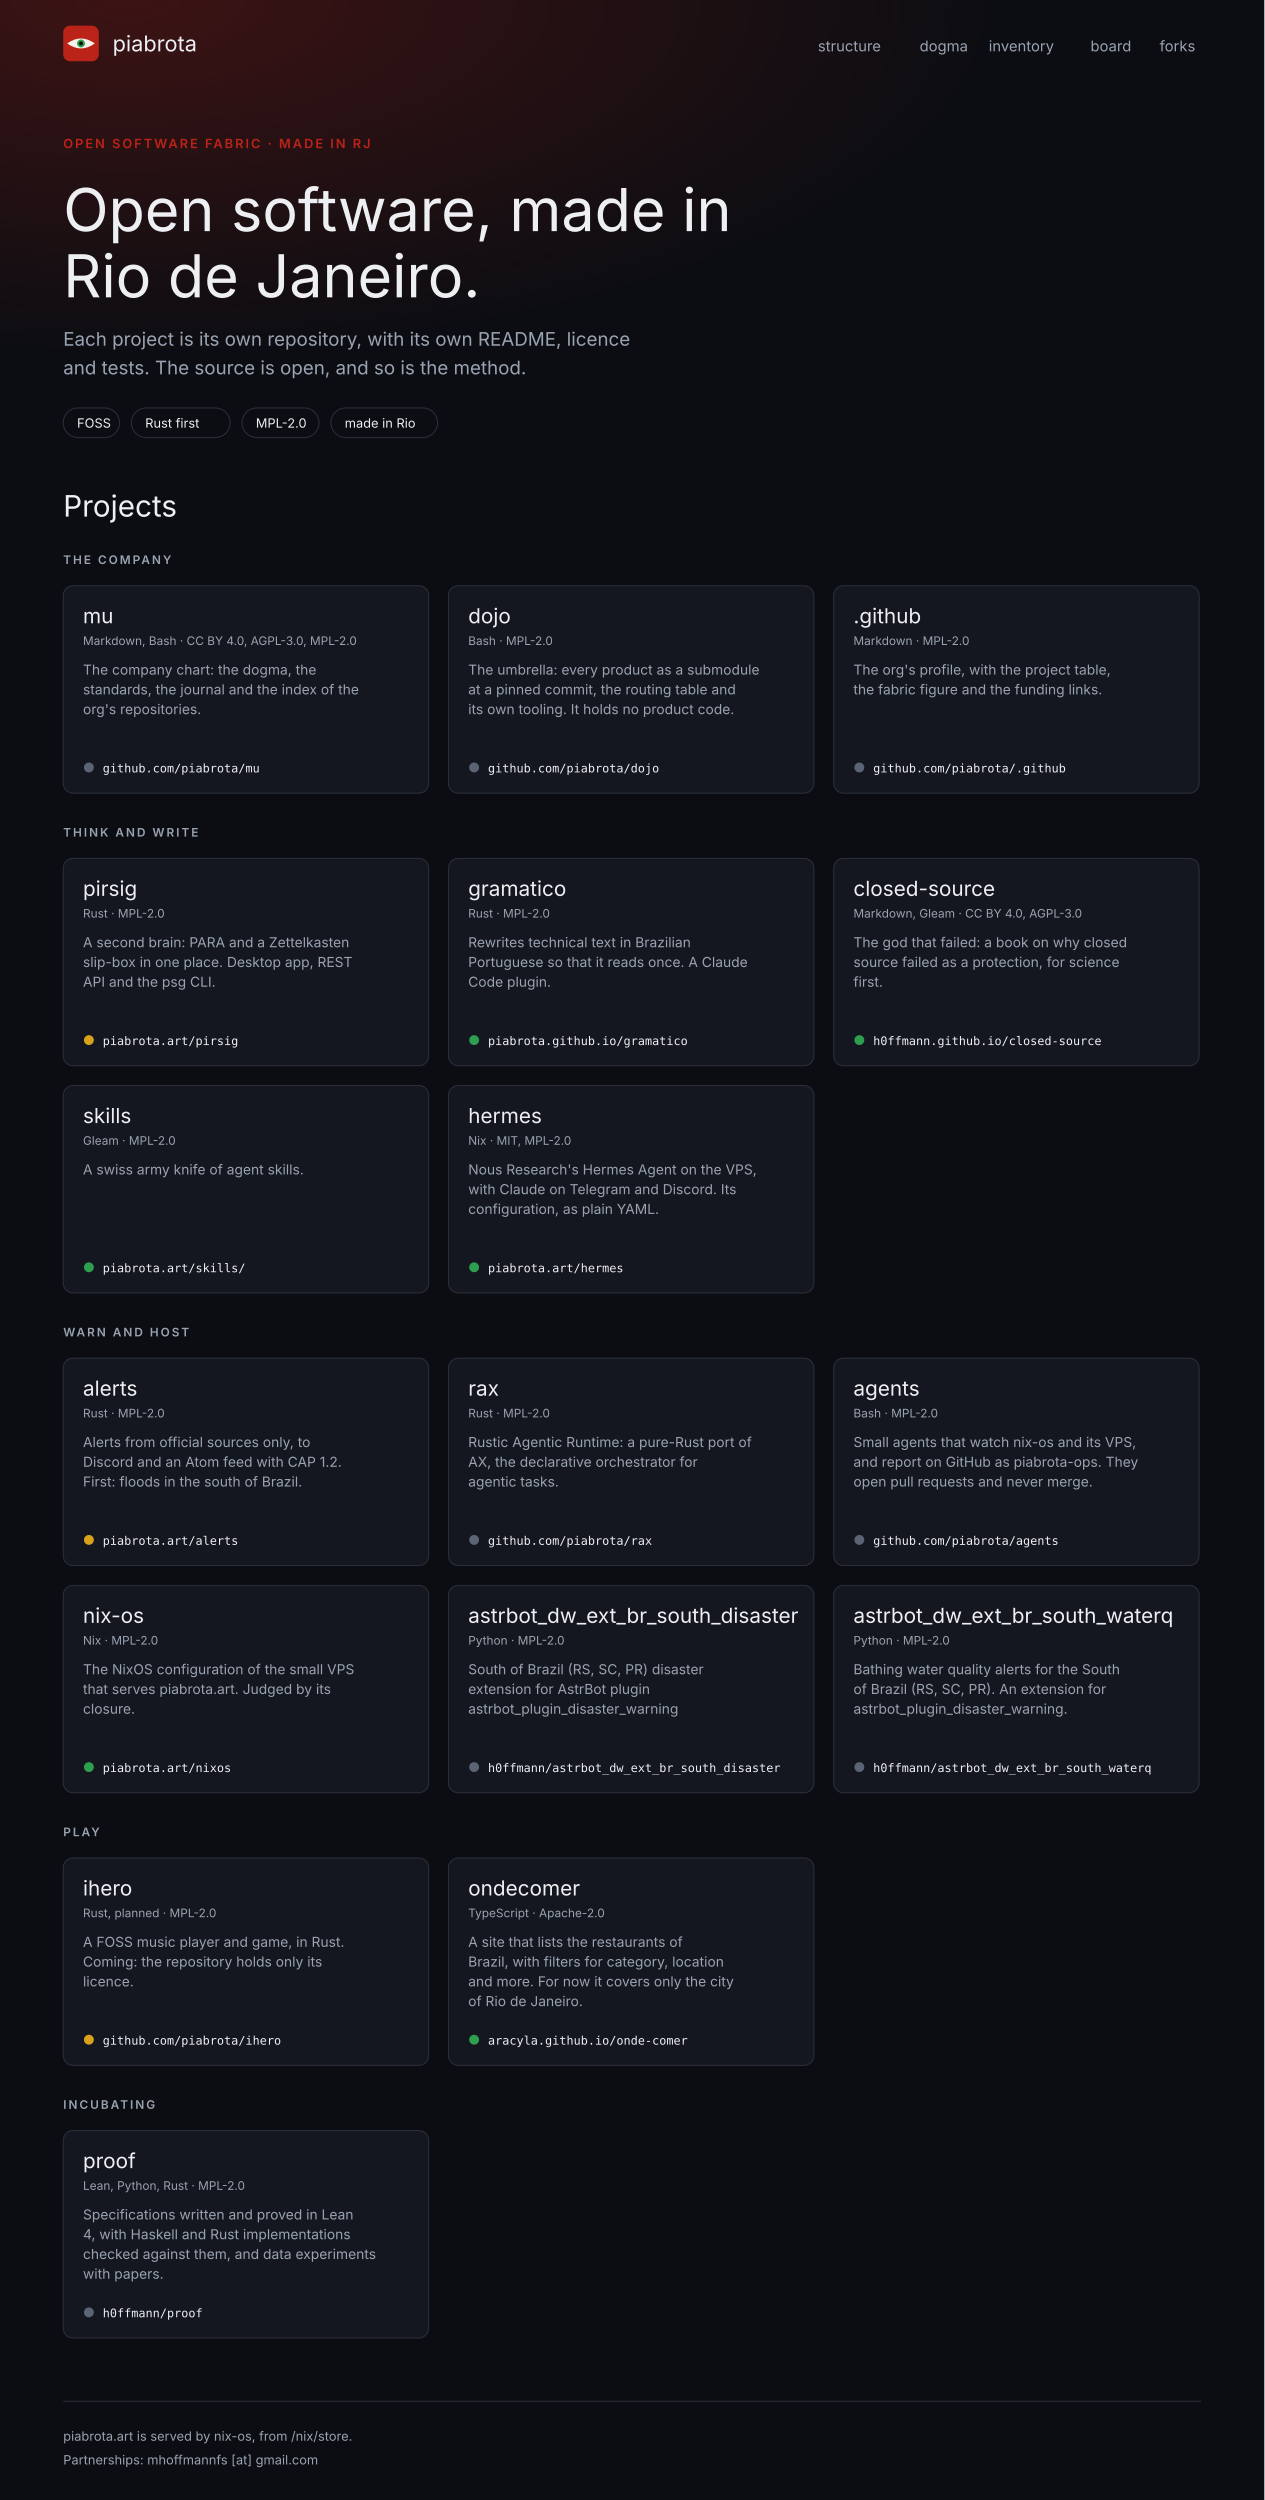
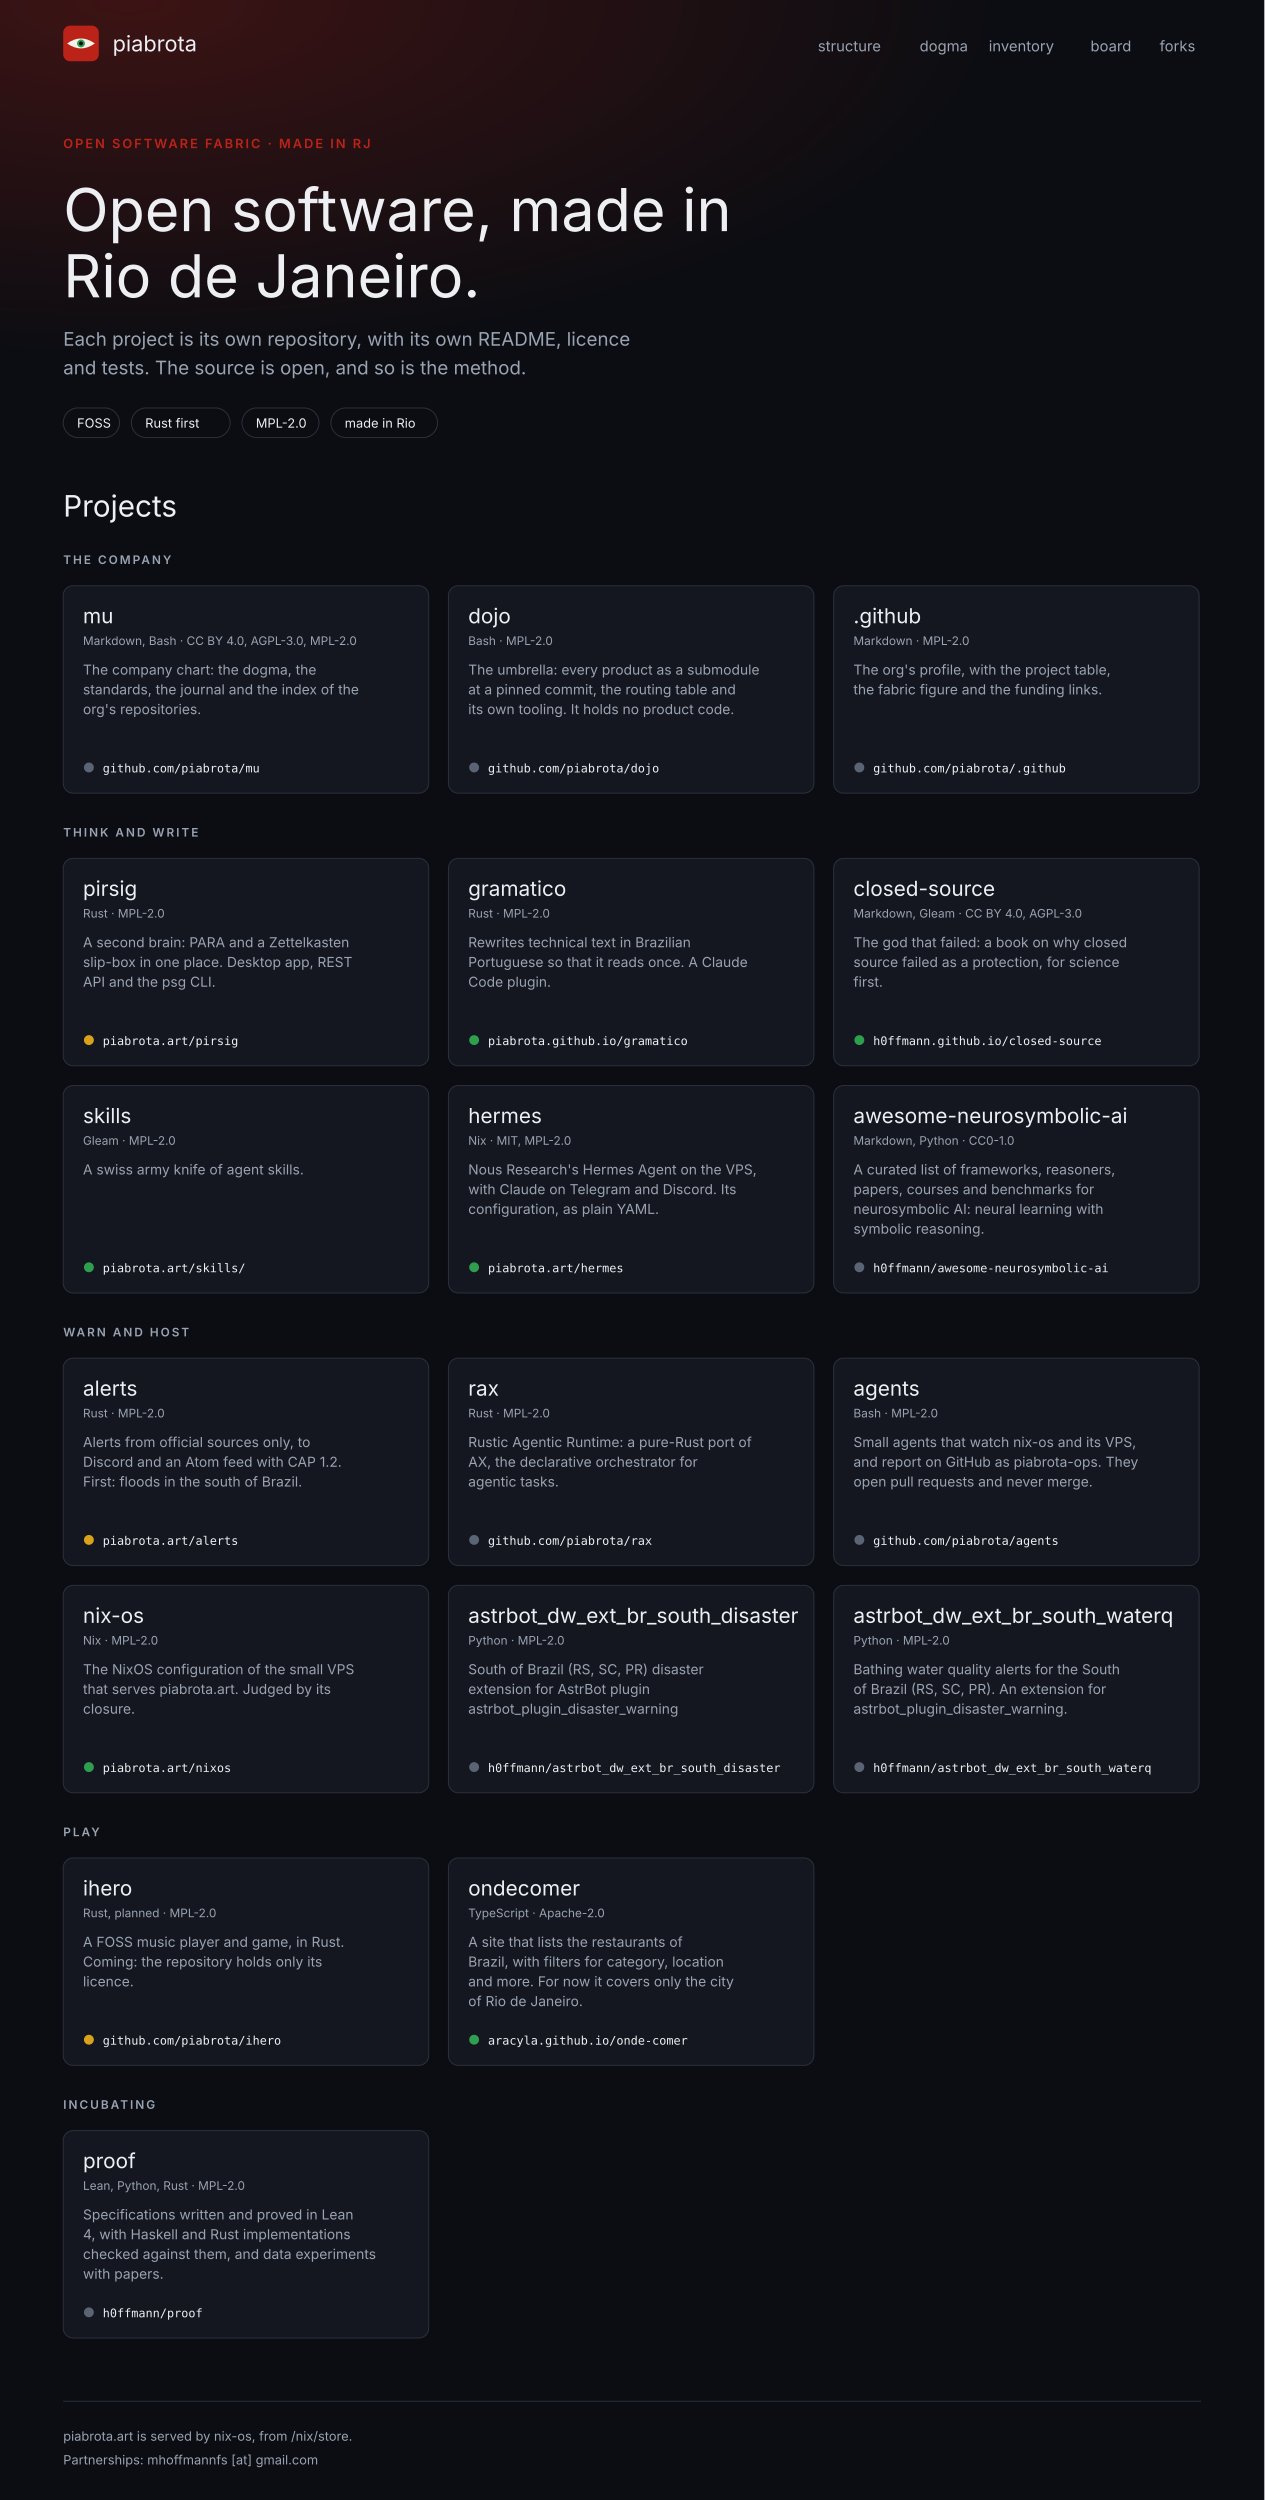
<svg xmlns="http://www.w3.org/2000/svg" width="1280" height="2531" viewBox="0 0 1280 2531" font-family="Inter, system-ui, -apple-system, 'Segoe UI', sans-serif" role="img" aria-label="Mockup A, fabric: the piabrota.art homepage, 1280 px wide">
  <defs>
    <radialGradient id="glow" cx="10%" cy="0%" r="70%">
      <stop offset="0" stop-color="#BC2318" stop-opacity="0.28" />
      <stop offset="1" stop-color="#BC2318" stop-opacity="0" />
    </radialGradient>
  </defs>
  <rect fill="#0B0D12" height="2531" width="1280" x="0" y="0" />
  <rect fill="url(#glow)" height="520" width="1280" x="0" y="0" />
  <g>
    <rect fill="#BC2318" height="36" rx="7" width="36" x="64" y="26" />
    <path d="M68 44 Q82 34 96 44 Q82 54 68 44Z" fill="#F7F3EA" />
    <circle cx="82" cy="44" fill="#2E9E4F" r="4" />
    <circle cx="82" cy="44" fill="#0B0D12" r="2" />
  </g>
  <text fill="#EDEFF3" font-family="'Fjalla One', 'Arial Narrow', Inter, sans-serif" font-size="22" x="114" y="52">piabrota</text>
  <text fill="#9AA3B2" font-size="15" x="828" y="52">structure</text>
  <text fill="#9AA3B2" font-size="15" x="931" y="52">dogma</text>
  <text fill="#9AA3B2" font-size="15" x="1001" y="52">inventory</text>
  <text fill="#9AA3B2" font-size="15" x="1104" y="52">board</text>
  <text fill="#9AA3B2" font-size="15" x="1174" y="52">forks</text>
  <text fill="#BC2318" font-size="13" font-weight="600" letter-spacing="2" x="64" y="150">OPEN SOFTWARE FABRIC · MADE IN RJ</text>
  <text fill="#EDEFF3" font-family="'Fjalla One', 'Arial Narrow', Inter, sans-serif" font-size="60" x="64" y="234">Open software, made in</text>
  <text fill="#EDEFF3" font-family="'Fjalla One', 'Arial Narrow', Inter, sans-serif" font-size="60" x="64" y="301">Rio de Janeiro.</text>
  <text fill="#9AA3B2" font-size="19" x="64" y="350">Each project is its own repository, with its own README, licence</text>
  <text fill="#9AA3B2" font-size="19" x="64" y="379">and tests. The source is open, and so is the method.</text>
  <g>
    <rect fill="none" height="30" rx="15" stroke="#2A303C" width="57" x="64" y="413" />
    <text fill="#EDEFF3" font-size="13" x="78" y="433">FOSS</text>
  </g>
  <g>
    <rect fill="none" height="30" rx="15" stroke="#2A303C" width="100" x="133" y="413" />
    <text fill="#EDEFF3" font-size="13" x="147" y="433">Rust first</text>
  </g>
  <g>
    <rect fill="none" height="30" rx="15" stroke="#2A303C" width="78" x="245" y="413" />
    <text fill="#EDEFF3" font-size="13" x="259" y="433">MPL-2.0</text>
  </g>
  <g>
    <rect fill="none" height="30" rx="15" stroke="#2A303C" width="108" x="335" y="413" />
    <text fill="#EDEFF3" font-size="13" x="349" y="433">made in Rio</text>
  </g>
  <text fill="#EDEFF3" font-family="'Fjalla One', 'Arial Narrow', Inter, sans-serif" font-size="30" x="64" y="523">Projects</text>
  <text fill="#9AA3B2" font-size="12" font-weight="600" letter-spacing="2" x="64" y="571">THE COMPANY</text>
  <g>
    <rect fill="#14171F" height="210" rx="10" stroke="#2A303C" width="370" x="64" y="593" />
    <text fill="#EDEFF3" font-family="'Fjalla One', 'Arial Narrow', Inter, sans-serif" font-size="21" x="84" y="631">mu</text>
    <text fill="#9AA3B2" font-size="12" x="84" y="653">Markdown, Bash · CC BY 4.0, AGPL-3.0, MPL-2.0</text>
    <text fill="#9AA3B2" font-size="14" x="84" y="683">The company chart: the dogma, the</text>
    <text fill="#9AA3B2" font-size="14" x="84" y="703">standards, the journal and the index of the</text>
    <text fill="#9AA3B2" font-size="14" x="84" y="723">org's repositories.</text>
    <circle cx="90" cy="777" fill="#5B6474" r="5" />
    <text fill="#EDEFF3" font-family="'JetBrains Mono', ui-monospace, monospace" font-size="12" x="104" y="782">github.com/piabrota/mu</text>
  </g>
  <g>
    <rect fill="#14171F" height="210" rx="10" stroke="#2A303C" width="370" x="454" y="593" />
    <text fill="#EDEFF3" font-family="'Fjalla One', 'Arial Narrow', Inter, sans-serif" font-size="21" x="474" y="631">dojo</text>
    <text fill="#9AA3B2" font-size="12" x="474" y="653">Bash · MPL-2.0</text>
    <text fill="#9AA3B2" font-size="14" x="474" y="683">The umbrella: every product as a submodule</text>
    <text fill="#9AA3B2" font-size="14" x="474" y="703">at a pinned commit, the routing table and</text>
    <text fill="#9AA3B2" font-size="14" x="474" y="723">its own tooling. It holds no product code.</text>
    <circle cx="480" cy="777" fill="#5B6474" r="5" />
    <text fill="#EDEFF3" font-family="'JetBrains Mono', ui-monospace, monospace" font-size="12" x="494" y="782">github.com/piabrota/dojo</text>
  </g>
  <g>
    <rect fill="#14171F" height="210" rx="10" stroke="#2A303C" width="370" x="844" y="593" />
    <text fill="#EDEFF3" font-family="'Fjalla One', 'Arial Narrow', Inter, sans-serif" font-size="21" x="864" y="631">.github</text>
    <text fill="#9AA3B2" font-size="12" x="864" y="653">Markdown · MPL-2.0</text>
    <text fill="#9AA3B2" font-size="14" x="864" y="683">The org's profile, with the project table,</text>
    <text fill="#9AA3B2" font-size="14" x="864" y="703">the fabric figure and the funding links.</text>
    <circle cx="870" cy="777" fill="#5B6474" r="5" />
    <text fill="#EDEFF3" font-family="'JetBrains Mono', ui-monospace, monospace" font-size="12" x="884" y="782">github.com/piabrota/.github</text>
  </g>
  <text fill="#9AA3B2" font-size="12" font-weight="600" letter-spacing="2" x="64" y="847">THINK AND WRITE</text>
  <g>
    <rect fill="#14171F" height="210" rx="10" stroke="#2A303C" width="370" x="64" y="869" />
    <text fill="#EDEFF3" font-family="'Fjalla One', 'Arial Narrow', Inter, sans-serif" font-size="21" x="84" y="907">pirsig</text>
    <text fill="#9AA3B2" font-size="12" x="84" y="929">Rust · MPL-2.0</text>
    <text fill="#9AA3B2" font-size="14" x="84" y="959">A second brain: PARA and a Zettelkasten</text>
    <text fill="#9AA3B2" font-size="14" x="84" y="979">slip-box in one place. Desktop app, REST</text>
    <text fill="#9AA3B2" font-size="14" x="84" y="999">API and the psg CLI.</text>
    <circle cx="90" cy="1053" fill="#D9A21B" r="5" />
    <text fill="#EDEFF3" font-family="'JetBrains Mono', ui-monospace, monospace" font-size="12" x="104" y="1058">piabrota.art/pirsig</text>
  </g>
  <g>
    <rect fill="#14171F" height="210" rx="10" stroke="#2A303C" width="370" x="454" y="869" />
    <text fill="#EDEFF3" font-family="'Fjalla One', 'Arial Narrow', Inter, sans-serif" font-size="21" x="474" y="907">gramatico</text>
    <text fill="#9AA3B2" font-size="12" x="474" y="929">Rust · MPL-2.0</text>
    <text fill="#9AA3B2" font-size="14" x="474" y="959">Rewrites technical text in Brazilian</text>
    <text fill="#9AA3B2" font-size="14" x="474" y="979">Portuguese so that it reads once. A Claude</text>
    <text fill="#9AA3B2" font-size="14" x="474" y="999">Code plugin.</text>
    <circle cx="480" cy="1053" fill="#2E9E4F" r="5" />
    <text fill="#EDEFF3" font-family="'JetBrains Mono', ui-monospace, monospace" font-size="12" x="494" y="1058">piabrota.github.io/gramatico</text>
  </g>
  <g>
    <rect fill="#14171F" height="210" rx="10" stroke="#2A303C" width="370" x="844" y="869" />
    <text fill="#EDEFF3" font-family="'Fjalla One', 'Arial Narrow', Inter, sans-serif" font-size="21" x="864" y="907">closed-source</text>
    <text fill="#9AA3B2" font-size="12" x="864" y="929">Markdown, Gleam · CC BY 4.0, AGPL-3.0</text>
    <text fill="#9AA3B2" font-size="14" x="864" y="959">The god that failed: a book on why closed</text>
    <text fill="#9AA3B2" font-size="14" x="864" y="979">source failed as a protection, for science</text>
    <text fill="#9AA3B2" font-size="14" x="864" y="999">first.</text>
    <circle cx="870" cy="1053" fill="#2E9E4F" r="5" />
    <text fill="#EDEFF3" font-family="'JetBrains Mono', ui-monospace, monospace" font-size="12" x="884" y="1058">h0ffmann.github.io/closed-source</text>
  </g>
  <g>
    <rect fill="#14171F" height="210" rx="10" stroke="#2A303C" width="370" x="64" y="1099" />
    <text fill="#EDEFF3" font-family="'Fjalla One', 'Arial Narrow', Inter, sans-serif" font-size="21" x="84" y="1137">skills</text>
    <text fill="#9AA3B2" font-size="12" x="84" y="1159">Gleam · MPL-2.0</text>
    <text fill="#9AA3B2" font-size="14" x="84" y="1189">A swiss army knife of agent skills.</text>
    <circle cx="90" cy="1283" fill="#2E9E4F" r="5" />
    <text fill="#EDEFF3" font-family="'JetBrains Mono', ui-monospace, monospace" font-size="12" x="104" y="1288">piabrota.art/skills/</text>
  </g>
  <g>
    <rect fill="#14171F" height="210" rx="10" stroke="#2A303C" width="370" x="454" y="1099" />
    <text fill="#EDEFF3" font-family="'Fjalla One', 'Arial Narrow', Inter, sans-serif" font-size="21" x="474" y="1137">hermes</text>
    <text fill="#9AA3B2" font-size="12" x="474" y="1159">Nix · MIT, MPL-2.0</text>
    <text fill="#9AA3B2" font-size="14" x="474" y="1189">Nous Research's Hermes Agent on the VPS,</text>
    <text fill="#9AA3B2" font-size="14" x="474" y="1209">with Claude on Telegram and Discord. Its</text>
    <text fill="#9AA3B2" font-size="14" x="474" y="1229">configuration, as plain YAML.</text>
    <circle cx="480" cy="1283" fill="#2E9E4F" r="5" />
    <text fill="#EDEFF3" font-family="'JetBrains Mono', ui-monospace, monospace" font-size="12" x="494" y="1288">piabrota.art/hermes</text>
  </g>
+   <g>
+     <rect fill="#14171F" height="210" rx="10" stroke="#2A303C" width="370" x="844" y="1099" />
+     <text fill="#EDEFF3" font-family="'Fjalla One', 'Arial Narrow', Inter, sans-serif" font-size="21" x="864" y="1137">awesome-neurosymbolic-ai</text>
+     <text fill="#9AA3B2" font-size="12" x="864" y="1159">Markdown, Python · CC0-1.0</text>
+     <text fill="#9AA3B2" font-size="14" x="864" y="1189">A curated list of frameworks, reasoners,</text>
+     <text fill="#9AA3B2" font-size="14" x="864" y="1209">papers, courses and benchmarks for</text>
+     <text fill="#9AA3B2" font-size="14" x="864" y="1229">neurosymbolic AI: neural learning with</text>
+     <text fill="#9AA3B2" font-size="14" x="864" y="1249">symbolic reasoning.</text>
+     <circle cx="870" cy="1283" fill="#5B6474" r="5" />
+     <text fill="#EDEFF3" font-family="'JetBrains Mono', ui-monospace, monospace" font-size="12" x="884" y="1288">h0ffmann/awesome-neurosymbolic-ai</text>
+   </g>
  <text fill="#9AA3B2" font-size="12" font-weight="600" letter-spacing="2" x="64" y="1353">WARN AND HOST</text>
  <g>
    <rect fill="#14171F" height="210" rx="10" stroke="#2A303C" width="370" x="64" y="1375" />
    <text fill="#EDEFF3" font-family="'Fjalla One', 'Arial Narrow', Inter, sans-serif" font-size="21" x="84" y="1413">alerts</text>
    <text fill="#9AA3B2" font-size="12" x="84" y="1435">Rust · MPL-2.0</text>
    <text fill="#9AA3B2" font-size="14" x="84" y="1465">Alerts from official sources only, to</text>
    <text fill="#9AA3B2" font-size="14" x="84" y="1485">Discord and an Atom feed with CAP 1.2.</text>
    <text fill="#9AA3B2" font-size="14" x="84" y="1505">First: floods in the south of Brazil.</text>
    <circle cx="90" cy="1559" fill="#D9A21B" r="5" />
    <text fill="#EDEFF3" font-family="'JetBrains Mono', ui-monospace, monospace" font-size="12" x="104" y="1564">piabrota.art/alerts</text>
  </g>
  <g>
    <rect fill="#14171F" height="210" rx="10" stroke="#2A303C" width="370" x="454" y="1375" />
    <text fill="#EDEFF3" font-family="'Fjalla One', 'Arial Narrow', Inter, sans-serif" font-size="21" x="474" y="1413">rax</text>
    <text fill="#9AA3B2" font-size="12" x="474" y="1435">Rust · MPL-2.0</text>
    <text fill="#9AA3B2" font-size="14" x="474" y="1465">Rustic Agentic Runtime: a pure-Rust port of</text>
    <text fill="#9AA3B2" font-size="14" x="474" y="1485">AX, the declarative orchestrator for</text>
    <text fill="#9AA3B2" font-size="14" x="474" y="1505">agentic tasks.</text>
    <circle cx="480" cy="1559" fill="#5B6474" r="5" />
    <text fill="#EDEFF3" font-family="'JetBrains Mono', ui-monospace, monospace" font-size="12" x="494" y="1564">github.com/piabrota/rax</text>
  </g>
  <g>
    <rect fill="#14171F" height="210" rx="10" stroke="#2A303C" width="370" x="844" y="1375" />
    <text fill="#EDEFF3" font-family="'Fjalla One', 'Arial Narrow', Inter, sans-serif" font-size="21" x="864" y="1413">agents</text>
    <text fill="#9AA3B2" font-size="12" x="864" y="1435">Bash · MPL-2.0</text>
    <text fill="#9AA3B2" font-size="14" x="864" y="1465">Small agents that watch nix-os and its VPS,</text>
    <text fill="#9AA3B2" font-size="14" x="864" y="1485">and report on GitHub as piabrota-ops. They</text>
    <text fill="#9AA3B2" font-size="14" x="864" y="1505">open pull requests and never merge.</text>
    <circle cx="870" cy="1559" fill="#5B6474" r="5" />
    <text fill="#EDEFF3" font-family="'JetBrains Mono', ui-monospace, monospace" font-size="12" x="884" y="1564">github.com/piabrota/agents</text>
  </g>
  <g>
    <rect fill="#14171F" height="210" rx="10" stroke="#2A303C" width="370" x="64" y="1605" />
    <text fill="#EDEFF3" font-family="'Fjalla One', 'Arial Narrow', Inter, sans-serif" font-size="21" x="84" y="1643">nix-os</text>
    <text fill="#9AA3B2" font-size="12" x="84" y="1665">Nix · MPL-2.0</text>
    <text fill="#9AA3B2" font-size="14" x="84" y="1695">The NixOS configuration of the small VPS</text>
    <text fill="#9AA3B2" font-size="14" x="84" y="1715">that serves piabrota.art. Judged by its</text>
    <text fill="#9AA3B2" font-size="14" x="84" y="1735">closure.</text>
    <circle cx="90" cy="1789" fill="#2E9E4F" r="5" />
    <text fill="#EDEFF3" font-family="'JetBrains Mono', ui-monospace, monospace" font-size="12" x="104" y="1794">piabrota.art/nixos</text>
  </g>
  <g>
    <rect fill="#14171F" height="210" rx="10" stroke="#2A303C" width="370" x="454" y="1605" />
    <text fill="#EDEFF3" font-family="'Fjalla One', 'Arial Narrow', Inter, sans-serif" font-size="21" x="474" y="1643">astrbot_dw_ext_br_south_disaster</text>
    <text fill="#9AA3B2" font-size="12" x="474" y="1665">Python · MPL-2.0</text>
    <text fill="#9AA3B2" font-size="14" x="474" y="1695">South of Brazil (RS, SC, PR) disaster</text>
    <text fill="#9AA3B2" font-size="14" x="474" y="1715">extension for AstrBot plugin</text>
    <text fill="#9AA3B2" font-size="14" x="474" y="1735">astrbot_plugin_disaster_warning</text>
    <circle cx="480" cy="1789" fill="#5B6474" r="5" />
    <text fill="#EDEFF3" font-family="'JetBrains Mono', ui-monospace, monospace" font-size="12" x="494" y="1794">h0ffmann/astrbot_dw_ext_br_south_disaster</text>
  </g>
  <g>
    <rect fill="#14171F" height="210" rx="10" stroke="#2A303C" width="370" x="844" y="1605" />
    <text fill="#EDEFF3" font-family="'Fjalla One', 'Arial Narrow', Inter, sans-serif" font-size="21" x="864" y="1643">astrbot_dw_ext_br_south_waterq</text>
    <text fill="#9AA3B2" font-size="12" x="864" y="1665">Python · MPL-2.0</text>
    <text fill="#9AA3B2" font-size="14" x="864" y="1695">Bathing water quality alerts for the South</text>
    <text fill="#9AA3B2" font-size="14" x="864" y="1715">of Brazil (RS, SC, PR). An extension for</text>
    <text fill="#9AA3B2" font-size="14" x="864" y="1735">astrbot_plugin_disaster_warning.</text>
    <circle cx="870" cy="1789" fill="#5B6474" r="5" />
    <text fill="#EDEFF3" font-family="'JetBrains Mono', ui-monospace, monospace" font-size="12" x="884" y="1794">h0ffmann/astrbot_dw_ext_br_south_waterq</text>
  </g>
  <text fill="#9AA3B2" font-size="12" font-weight="600" letter-spacing="2" x="64" y="1859">PLAY</text>
  <g>
    <rect fill="#14171F" height="210" rx="10" stroke="#2A303C" width="370" x="64" y="1881" />
    <text fill="#EDEFF3" font-family="'Fjalla One', 'Arial Narrow', Inter, sans-serif" font-size="21" x="84" y="1919">ihero</text>
    <text fill="#9AA3B2" font-size="12" x="84" y="1941">Rust, planned · MPL-2.0</text>
    <text fill="#9AA3B2" font-size="14" x="84" y="1971">A FOSS music player and game, in Rust.</text>
    <text fill="#9AA3B2" font-size="14" x="84" y="1991">Coming: the repository holds only its</text>
    <text fill="#9AA3B2" font-size="14" x="84" y="2011">licence.</text>
    <circle cx="90" cy="2065" fill="#D9A21B" r="5" />
    <text fill="#EDEFF3" font-family="'JetBrains Mono', ui-monospace, monospace" font-size="12" x="104" y="2070">github.com/piabrota/ihero</text>
  </g>
  <g>
    <rect fill="#14171F" height="210" rx="10" stroke="#2A303C" width="370" x="454" y="1881" />
    <text fill="#EDEFF3" font-family="'Fjalla One', 'Arial Narrow', Inter, sans-serif" font-size="21" x="474" y="1919">ondecomer</text>
    <text fill="#9AA3B2" font-size="12" x="474" y="1941">TypeScript · Apache-2.0</text>
    <text fill="#9AA3B2" font-size="14" x="474" y="1971">A site that lists the restaurants of</text>
    <text fill="#9AA3B2" font-size="14" x="474" y="1991">Brazil, with filters for category, location</text>
    <text fill="#9AA3B2" font-size="14" x="474" y="2011">and more. For now it covers only the city</text>
    <text fill="#9AA3B2" font-size="14" x="474" y="2031">of Rio de Janeiro.</text>
    <circle cx="480" cy="2065" fill="#2E9E4F" r="5" />
    <text fill="#EDEFF3" font-family="'JetBrains Mono', ui-monospace, monospace" font-size="12" x="494" y="2070">aracyla.github.io/onde-comer</text>
  </g>
  <text fill="#9AA3B2" font-size="12" font-weight="600" letter-spacing="2" x="64" y="2135">INCUBATING</text>
  <g>
    <rect fill="#14171F" height="210" rx="10" stroke="#2A303C" width="370" x="64" y="2157" />
    <text fill="#EDEFF3" font-family="'Fjalla One', 'Arial Narrow', Inter, sans-serif" font-size="21" x="84" y="2195">proof</text>
    <text fill="#9AA3B2" font-size="12" x="84" y="2217">Lean, Python, Rust · MPL-2.0</text>
    <text fill="#9AA3B2" font-size="14" x="84" y="2247">Specifications written and proved in Lean</text>
    <text fill="#9AA3B2" font-size="14" x="84" y="2267">4, with Haskell and Rust implementations</text>
    <text fill="#9AA3B2" font-size="14" x="84" y="2287">checked against them, and data experiments</text>
    <text fill="#9AA3B2" font-size="14" x="84" y="2307">with papers.</text>
    <circle cx="90" cy="2341" fill="#5B6474" r="5" />
    <text fill="#EDEFF3" font-family="'JetBrains Mono', ui-monospace, monospace" font-size="12" x="104" y="2346">h0ffmann/proof</text>
  </g>
  <line stroke="#2A303C" x1="64" x2="1216" y1="2431" y2="2431" />
  <text fill="#9AA3B2" font-size="13" x="64" y="2471">piabrota.art is served by nix-os, from /nix/store.</text>
  <text fill="#9AA3B2" font-size="13" x="64" y="2495">Partnerships: mhoffmannfs [at] gmail.com</text>
</svg>
